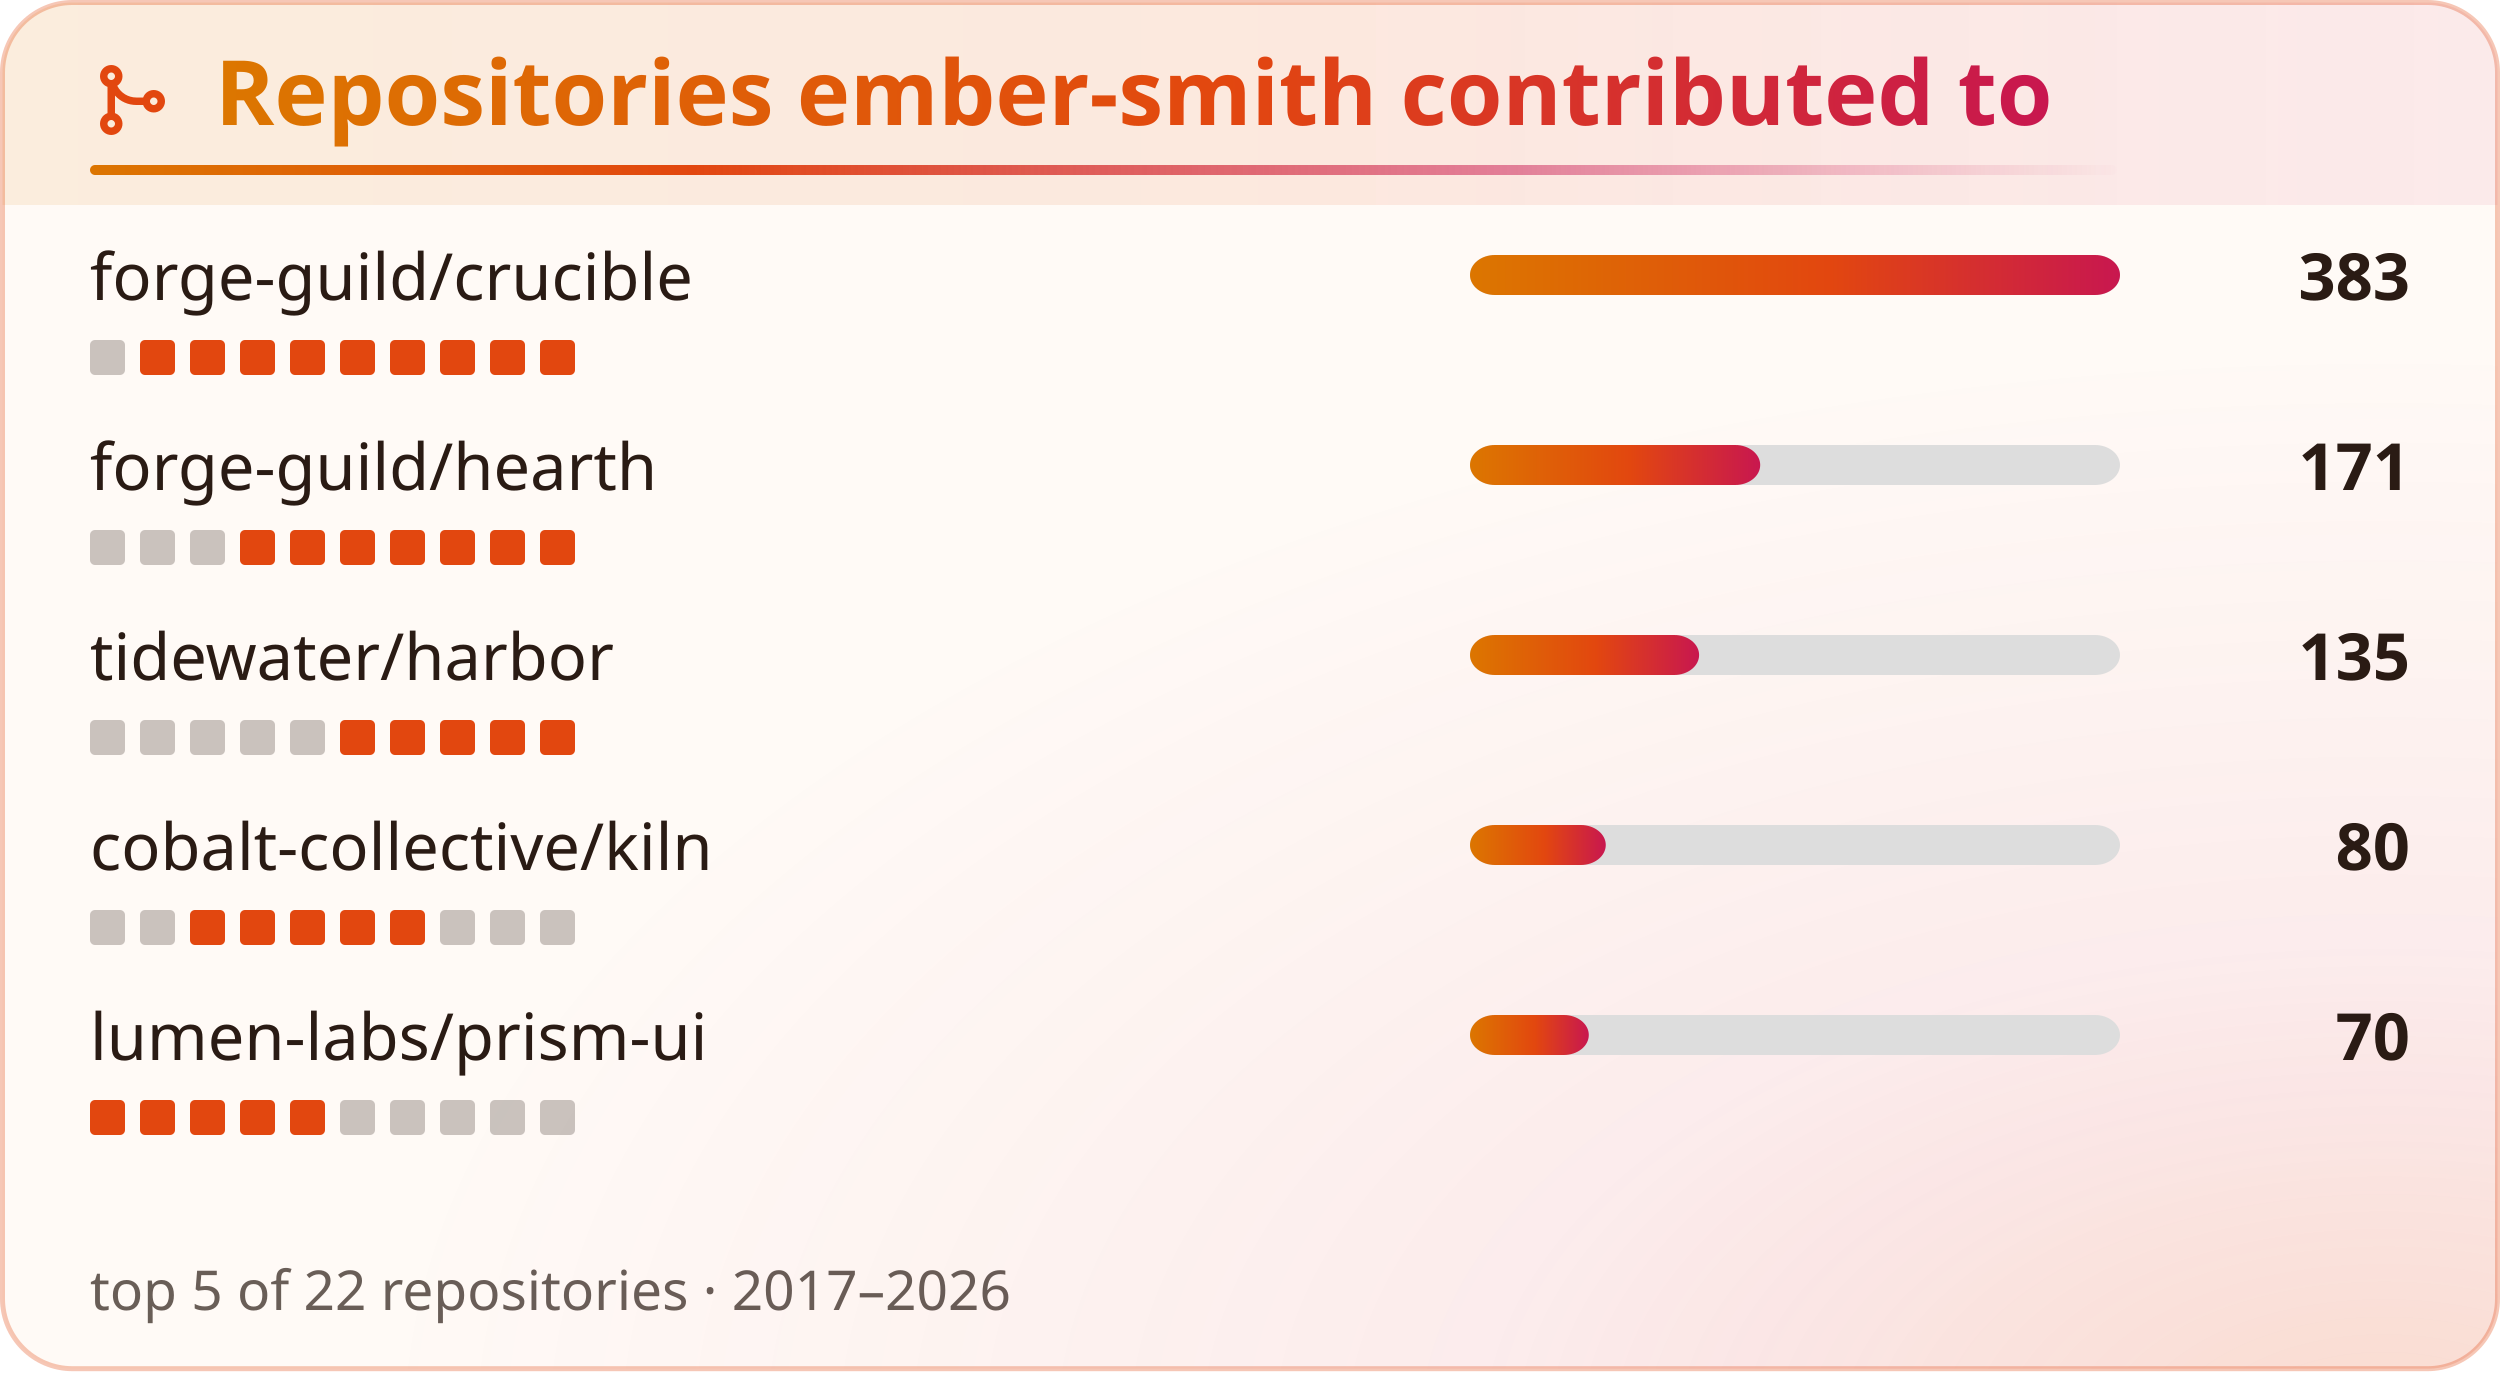
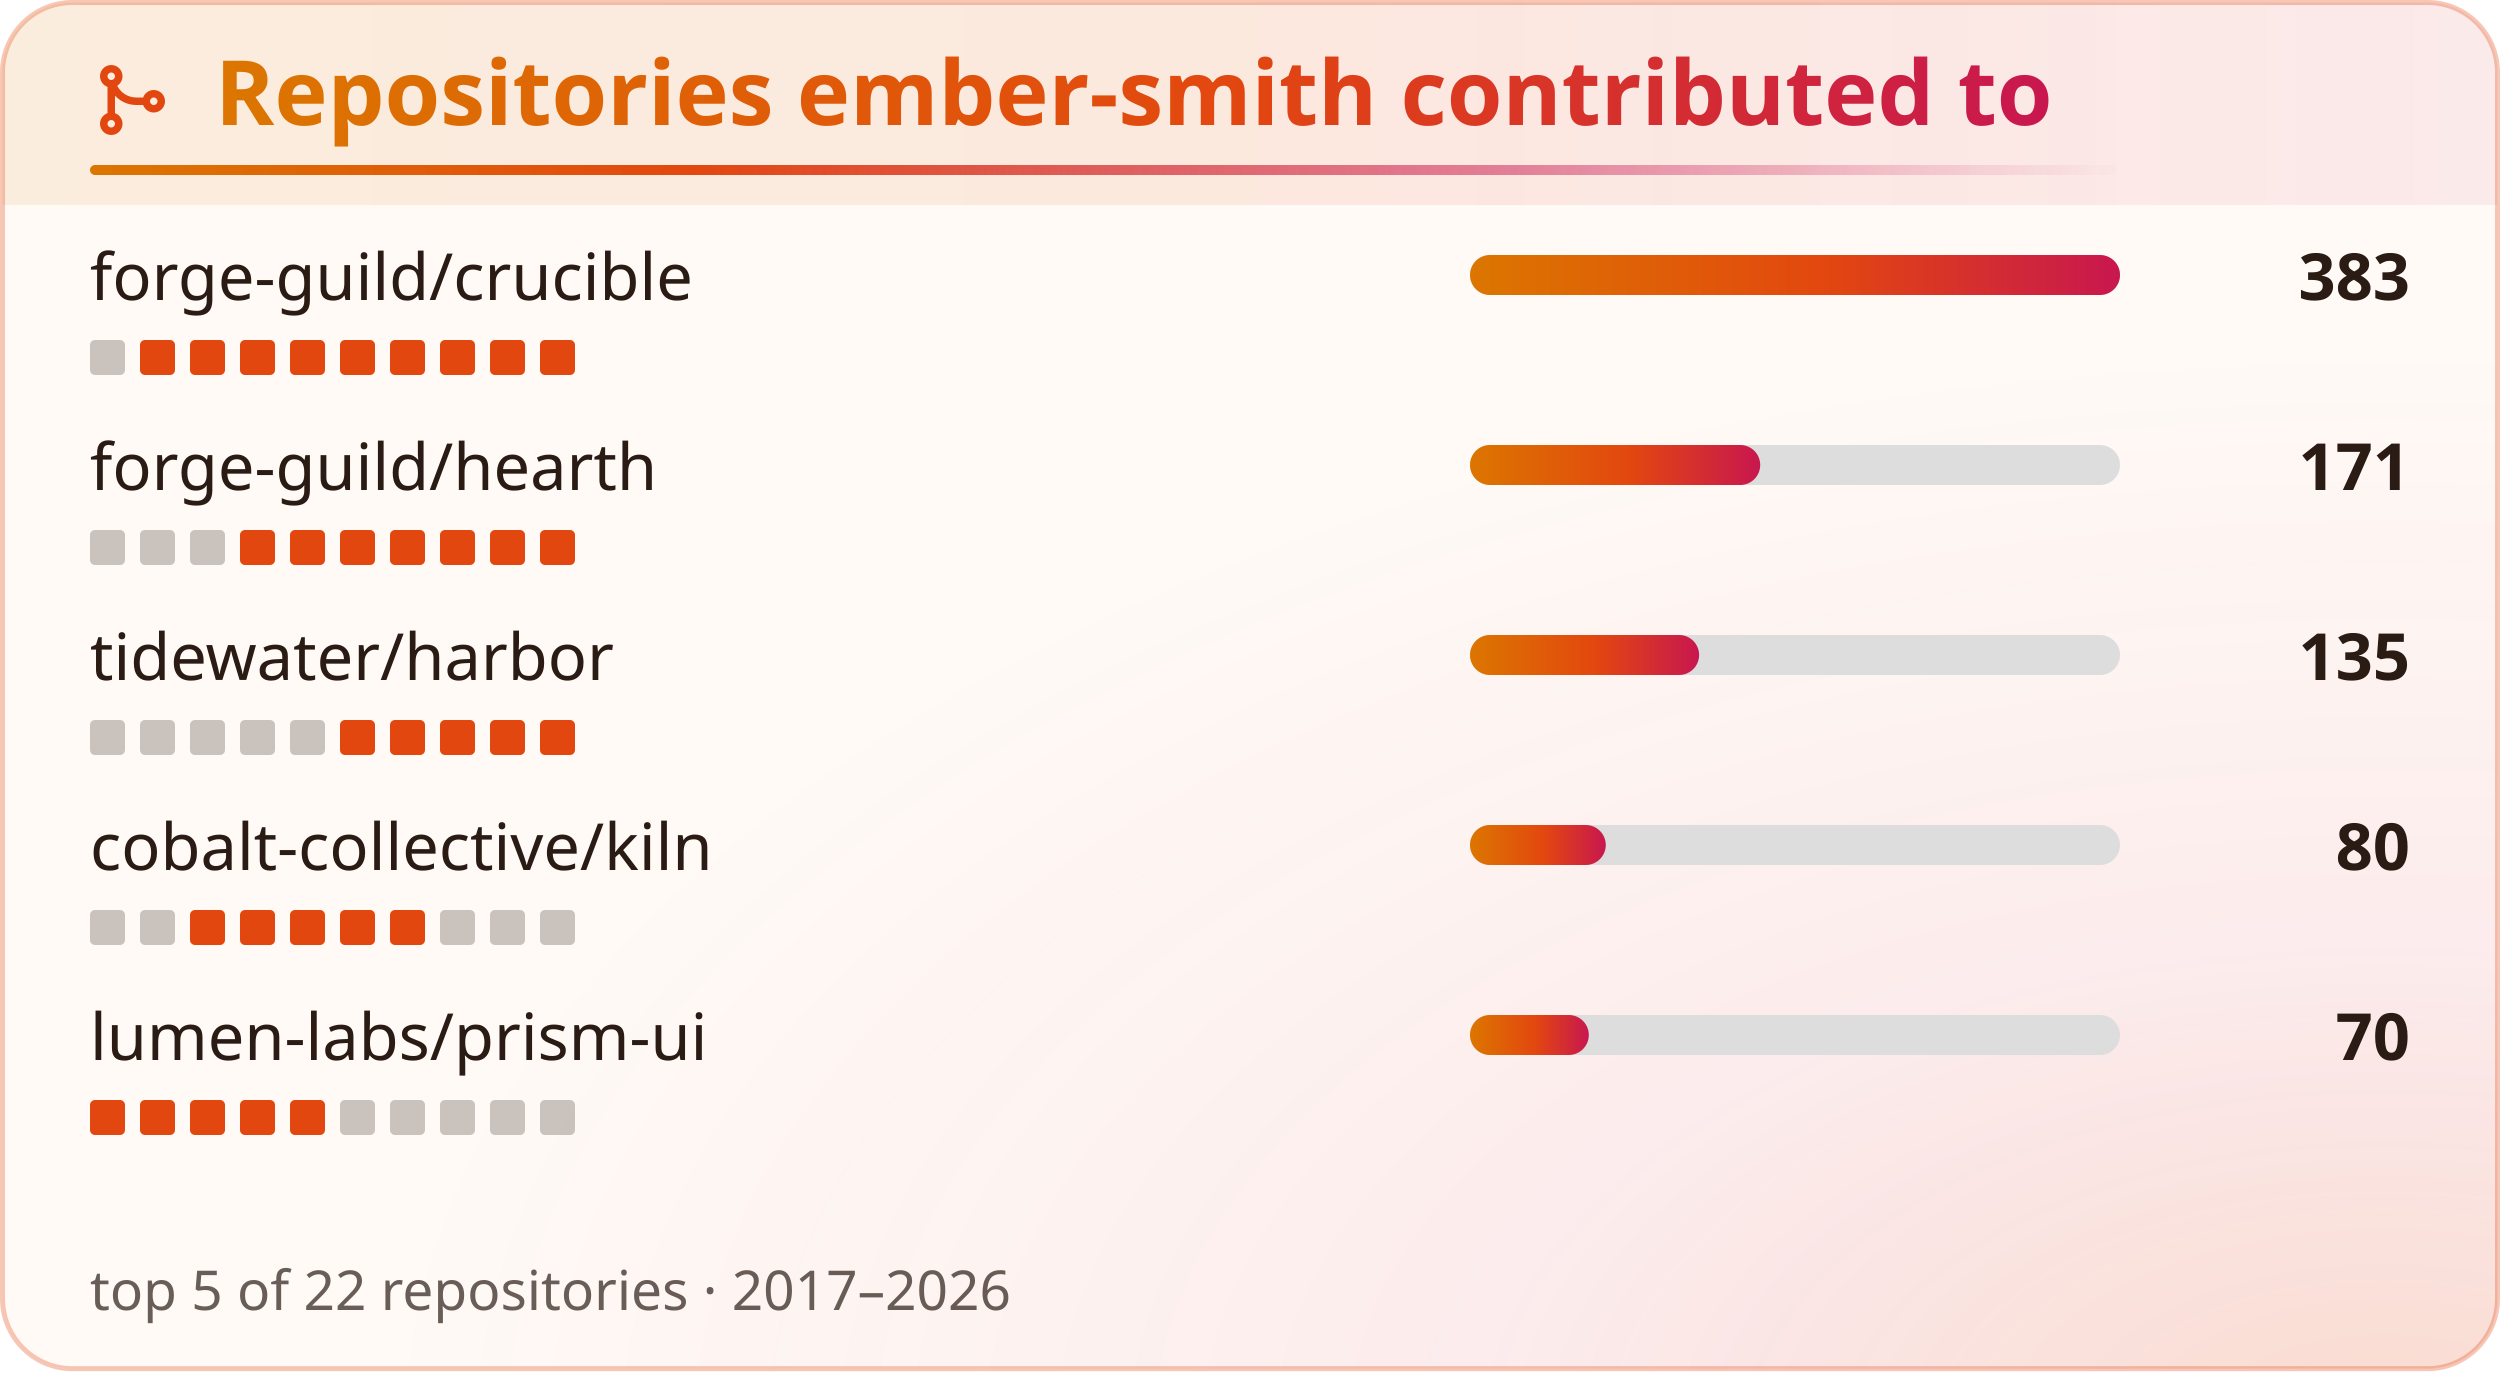
<svg xmlns="http://www.w3.org/2000/svg" width="500" height="276" viewBox="0 0 500 276" fill="none" role="img" aria-labelledby="title-id desc-id">
  <style>
    .header {
      font: 600 18px 'Segoe UI', Ubuntu, "Helvetica Neue", Sans-Serif;
      fill: url(#heat);
      animation: fadeInAnimation 0.8s ease-in-out backwards;
    }
    /* The icon reads against the title rather than with it, so it keeps its own color. */
    .title-icon {
      fill: #e2470f;
      animation: fadeInAnimation 0.8s ease-in-out backwards;
    }
    .title-accent {
      transform-box: fill-box;
      transform-origin: left center;
      animation: trailAnimation 0.9s cubic-bezier(0.2, 0.7, 0.2, 1) 0.2s backwards;
    }
    @supports(-moz-appearance: auto) {
      /* Selector detects Firefox */
      .header {
        font-size: 15.5px;
      }
    }
    @keyframes growWidthAnimation {
      from {
        width: 0;
      }
      to {
        width: 100%;
      }
    }
    .repo-name {
      font: 400 13px 'Segoe UI', Ubuntu, "Helvetica Neue", Sans-Serif;
      fill: #2a1b14;
    }
    .count {
      font: 600 13px 'Segoe UI', Ubuntu, "Helvetica Neue", Sans-Serif;
      fill: #2a1b14;
      font-variant-numeric: tabular-nums;
    }
    .footer {
      font: 400 11px 'Segoe UI', Ubuntu, "Helvetica Neue", Sans-Serif;
      fill: #2a1b14;
      opacity: 0.7;
    }
    @supports(-moz-appearance: auto) {
      /* Selector detects Firefox */
      .repo-name {
        font-size: 12px;
      }
      .count {
        font-size: 12px;
      }
    }
    .year-on {
      fill: #e2470f;
    }
    .year-off {
      fill: #2a1b14;
      opacity: 0.25;
    }
    .progress-background {
      fill: #ddd;
    }
    .lang-progress {
      fill: url(#heat);
      animation: growWidthAnimation 0.6s ease-in-out backwards;
    }
    .stagger {
      animation: fadeInAnimation 0.3s ease-in-out backwards;
    }
    .icon {
      fill: #e2470f;
      display: block;
    }
    /* Animations */
    @keyframes scaleInAnimation {
      from {
        transform: translate(-5px, 5px) scale(0);
      }
      to {
        transform: translate(-5px, 5px) scale(1);
      }
    }
    @keyframes fadeInAnimation {
      from {
        opacity: 0;
      }
      to {
        opacity: 1;
      }
    }
    @keyframes trailAnimation {
      from {
        transform: scaleX(0);
      }
    }
    @media (prefers-reduced-motion: reduce) {
      * {
        animation-duration: 0s !important;
        animation-delay: 0s !important;
      }
    }
  </style>
  <defs>
    <linearGradient id="heat" x1="0" y1="0" x2="1" y2="0">
      <stop offset="0" class="heat-0" stop-color="#dc7600" />
      <stop offset="0.55" class="heat-1" stop-color="#e2470f" />
      <stop offset="1" class="heat-2" stop-color="#c8174f" />
    </linearGradient>
    <linearGradient id="heat-trail" x1="0" y1="0" x2="1" y2="0">
      <stop offset="0" class="heat-0" stop-color="#dc7600" />
      <stop offset="0.3" class="heat-1" stop-color="#e2470f" />
      <stop offset="0.7" class="heat-2" stop-color="#c8174f" stop-opacity="0.5" />
      <stop offset="1" class="heat-2" stop-color="#c8174f" stop-opacity="0" />
    </linearGradient>
    <linearGradient id="heat-band" x1="0" y1="0" x2="1" y2="0">
      <stop offset="0" class="band-0" stop-color="#dc7600" stop-opacity="0.1" />
      <stop offset="0.55" class="band-1" stop-color="#e2470f" stop-opacity="0.1" />
      <stop offset="1" class="band-2" stop-color="#c8174f" stop-opacity="0.07" />
    </linearGradient>
    <radialGradient id="heat-glow" cx="0.95" cy="1.05" r="0.8">
      <stop offset="0" class="glow-core" stop-color="#e2470f" stop-opacity="0.17" />
      <stop offset="0.45" class="glow-edge" stop-color="#c8174f" stop-opacity="0.06" />
      <stop offset="1" class="heat-2" stop-color="#c8174f" stop-opacity="0" />
    </radialGradient>
  </defs>
  <rect data-testid="card-bg" class="card-bg" x="0.5" y="0.5" rx="14" height="99%" width="499" stroke="#e2470f4d" fill="#fffaf6" stroke-opacity="1" />
  <rect data-testid="card-glow" x="0.5" y="0.5" rx="14" height="99%" width="499" fill="url(#heat-glow)" />
  <path data-testid="title-band" d="M0.5 14.5a14 14 0 0 1 14 -14h471a14 14 0 0 1 14 14v26.5h-499z" fill="url(#heat-band)" />
  <g data-testid="card-title" transform="translate(18, 25)">
    <g>
      <svg class="title-icon" x="0" y="-13" viewBox="0 0 16 16" version="1.1" width="16" height="16">
        <path fill-rule="evenodd" d="M5.45 5.154A4.25 4.25 0 0 0 9.25 7.5h1.378a2.251 2.251 0 1 1 0 1.5H9.25A5.734 5.734 0 0 1 5 7.123v3.505a2.25 2.25 0 1 1-1.5 0V5.372a2.25 2.25 0 1 1 1.95-.218ZM4.25 13.5a.75.75 0 1 0 0-1.5.75.75 0 0 0 0 1.5Zm8.5-4.5a.75.75 0 1 0 0-1.5.75.75 0 0 0 0 1.5ZM5 3.25a.75.75 0 1 0 0 .005V3.25Z" />
      </svg>
    </g>
    <g transform="translate(25, 0)">
      <text x="0" y="0" class="header" data-testid="header">Repositories ember-smith contributed to</text>
    </g>
    <rect data-testid="title-accent" class="title-accent" x="0" y="8" width="405.4" height="2" rx="1" fill="url(#heat-trail)" />
  </g>
  <g data-testid="main-card-body" transform="translate(0, 50)">
    <g data-testid="contributed-to-body" transform="translate(18, 0)">
      <g class="stagger" style="animation-delay: 450ms" transform="translate(0, 10)">
        <text class="repo-name" data-testid="repo-name" x="0" y="0">forge-guild/crucible</text>
        <svg width="130" x="276" y="-9">
-           <rect data-testid="progress-background" class="progress-background" rx="5" ry="5" x="0" y="0" width="130" height="8" />
+           <rect data-testid="progress-background" class="progress-background" rx="4" ry="4" x="0" y="0" width="130" height="8" />
          <svg data-testid="lang-progress" width="100%">
-             <rect width="100%" height="8" rx="5" ry="5" x="0" y="0" class="lang-progress" style="animation-delay: 450ms;" />
+             <rect width="100%" height="8" rx="4" ry="4" x="0" y="0" class="lang-progress" style="animation-delay: 450ms;" />
          </svg>
        </svg>
        <text class="count" data-testid="repo-contributions" x="464" y="0" text-anchor="end">383</text>
        <g data-testid="year-strip" transform="translate(0, 8)">
          <rect data-testid="year-off" class="year-off" x="0" y="0" width="7" height="7" rx="1" ry="1" />
          <rect data-testid="year-on" class="year-on" x="10" y="0" width="7" height="7" rx="1" ry="1" />
          <rect data-testid="year-on" class="year-on" x="20" y="0" width="7" height="7" rx="1" ry="1" />
          <rect data-testid="year-on" class="year-on" x="30" y="0" width="7" height="7" rx="1" ry="1" />
          <rect data-testid="year-on" class="year-on" x="40" y="0" width="7" height="7" rx="1" ry="1" />
          <rect data-testid="year-on" class="year-on" x="50" y="0" width="7" height="7" rx="1" ry="1" />
          <rect data-testid="year-on" class="year-on" x="60" y="0" width="7" height="7" rx="1" ry="1" />
          <rect data-testid="year-on" class="year-on" x="70" y="0" width="7" height="7" rx="1" ry="1" />
          <rect data-testid="year-on" class="year-on" x="80" y="0" width="7" height="7" rx="1" ry="1" />
          <rect data-testid="year-on" class="year-on" x="90" y="0" width="7" height="7" rx="1" ry="1" />
        </g>
      </g>
      <g class="stagger" style="animation-delay: 600ms" transform="translate(0, 48)">
        <text class="repo-name" data-testid="repo-name" x="0" y="0">forge-guild/hearth</text>
        <svg width="130" x="276" y="-9">
-           <rect data-testid="progress-background" class="progress-background" rx="5" ry="5" x="0" y="0" width="130" height="8" />
+           <rect data-testid="progress-background" class="progress-background" rx="4" ry="4" x="0" y="0" width="130" height="8" />
          <svg data-testid="lang-progress" width="44.648%">
-             <rect width="100%" height="8" rx="5" ry="5" x="0" y="0" class="lang-progress" style="animation-delay: 600ms;" />
+             <rect width="100%" height="8" rx="4" ry="4" x="0" y="0" class="lang-progress" style="animation-delay: 600ms;" />
          </svg>
        </svg>
        <text class="count" data-testid="repo-contributions" x="464" y="0" text-anchor="end">171</text>
        <g data-testid="year-strip" transform="translate(0, 8)">
          <rect data-testid="year-off" class="year-off" x="0" y="0" width="7" height="7" rx="1" ry="1" />
          <rect data-testid="year-off" class="year-off" x="10" y="0" width="7" height="7" rx="1" ry="1" />
          <rect data-testid="year-off" class="year-off" x="20" y="0" width="7" height="7" rx="1" ry="1" />
          <rect data-testid="year-on" class="year-on" x="30" y="0" width="7" height="7" rx="1" ry="1" />
          <rect data-testid="year-on" class="year-on" x="40" y="0" width="7" height="7" rx="1" ry="1" />
          <rect data-testid="year-on" class="year-on" x="50" y="0" width="7" height="7" rx="1" ry="1" />
          <rect data-testid="year-on" class="year-on" x="60" y="0" width="7" height="7" rx="1" ry="1" />
          <rect data-testid="year-on" class="year-on" x="70" y="0" width="7" height="7" rx="1" ry="1" />
          <rect data-testid="year-on" class="year-on" x="80" y="0" width="7" height="7" rx="1" ry="1" />
          <rect data-testid="year-on" class="year-on" x="90" y="0" width="7" height="7" rx="1" ry="1" />
        </g>
      </g>
      <g class="stagger" style="animation-delay: 750ms" transform="translate(0, 86)">
        <text class="repo-name" data-testid="repo-name" x="0" y="0">tidewater/harbor</text>
        <svg width="130" x="276" y="-9">
-           <rect data-testid="progress-background" class="progress-background" rx="5" ry="5" x="0" y="0" width="130" height="8" />
+           <rect data-testid="progress-background" class="progress-background" rx="4" ry="4" x="0" y="0" width="130" height="8" />
          <svg data-testid="lang-progress" width="35.248%">
-             <rect width="100%" height="8" rx="5" ry="5" x="0" y="0" class="lang-progress" style="animation-delay: 750ms;" />
+             <rect width="100%" height="8" rx="4" ry="4" x="0" y="0" class="lang-progress" style="animation-delay: 750ms;" />
          </svg>
        </svg>
        <text class="count" data-testid="repo-contributions" x="464" y="0" text-anchor="end">135</text>
        <g data-testid="year-strip" transform="translate(0, 8)">
          <rect data-testid="year-off" class="year-off" x="0" y="0" width="7" height="7" rx="1" ry="1" />
          <rect data-testid="year-off" class="year-off" x="10" y="0" width="7" height="7" rx="1" ry="1" />
          <rect data-testid="year-off" class="year-off" x="20" y="0" width="7" height="7" rx="1" ry="1" />
          <rect data-testid="year-off" class="year-off" x="30" y="0" width="7" height="7" rx="1" ry="1" />
          <rect data-testid="year-off" class="year-off" x="40" y="0" width="7" height="7" rx="1" ry="1" />
          <rect data-testid="year-on" class="year-on" x="50" y="0" width="7" height="7" rx="1" ry="1" />
          <rect data-testid="year-on" class="year-on" x="60" y="0" width="7" height="7" rx="1" ry="1" />
          <rect data-testid="year-on" class="year-on" x="70" y="0" width="7" height="7" rx="1" ry="1" />
          <rect data-testid="year-on" class="year-on" x="80" y="0" width="7" height="7" rx="1" ry="1" />
          <rect data-testid="year-on" class="year-on" x="90" y="0" width="7" height="7" rx="1" ry="1" />
        </g>
      </g>
      <g class="stagger" style="animation-delay: 900ms" transform="translate(0, 124)">
        <text class="repo-name" data-testid="repo-name" x="0" y="0">cobalt-collective/kiln</text>
        <svg width="130" x="276" y="-9">
-           <rect data-testid="progress-background" class="progress-background" rx="5" ry="5" x="0" y="0" width="130" height="8" />
+           <rect data-testid="progress-background" class="progress-background" rx="4" ry="4" x="0" y="0" width="130" height="8" />
          <svg data-testid="lang-progress" width="20.888%">
-             <rect width="100%" height="8" rx="5" ry="5" x="0" y="0" class="lang-progress" style="animation-delay: 900ms;" />
+             <rect width="100%" height="8" rx="4" ry="4" x="0" y="0" class="lang-progress" style="animation-delay: 900ms;" />
          </svg>
        </svg>
        <text class="count" data-testid="repo-contributions" x="464" y="0" text-anchor="end">80</text>
        <g data-testid="year-strip" transform="translate(0, 8)">
          <rect data-testid="year-off" class="year-off" x="0" y="0" width="7" height="7" rx="1" ry="1" />
          <rect data-testid="year-off" class="year-off" x="10" y="0" width="7" height="7" rx="1" ry="1" />
          <rect data-testid="year-on" class="year-on" x="20" y="0" width="7" height="7" rx="1" ry="1" />
          <rect data-testid="year-on" class="year-on" x="30" y="0" width="7" height="7" rx="1" ry="1" />
          <rect data-testid="year-on" class="year-on" x="40" y="0" width="7" height="7" rx="1" ry="1" />
          <rect data-testid="year-on" class="year-on" x="50" y="0" width="7" height="7" rx="1" ry="1" />
          <rect data-testid="year-on" class="year-on" x="60" y="0" width="7" height="7" rx="1" ry="1" />
          <rect data-testid="year-off" class="year-off" x="70" y="0" width="7" height="7" rx="1" ry="1" />
          <rect data-testid="year-off" class="year-off" x="80" y="0" width="7" height="7" rx="1" ry="1" />
          <rect data-testid="year-off" class="year-off" x="90" y="0" width="7" height="7" rx="1" ry="1" />
        </g>
      </g>
      <g class="stagger" style="animation-delay: 1050ms" transform="translate(0, 162)">
        <text class="repo-name" data-testid="repo-name" x="0" y="0">lumen-labs/prism-ui</text>
        <svg width="130" x="276" y="-9">
-           <rect data-testid="progress-background" class="progress-background" rx="5" ry="5" x="0" y="0" width="130" height="8" />
+           <rect data-testid="progress-background" class="progress-background" rx="4" ry="4" x="0" y="0" width="130" height="8" />
          <svg data-testid="lang-progress" width="18.277%">
-             <rect width="100%" height="8" rx="5" ry="5" x="0" y="0" class="lang-progress" style="animation-delay: 1050ms;" />
+             <rect width="100%" height="8" rx="4" ry="4" x="0" y="0" class="lang-progress" style="animation-delay: 1050ms;" />
          </svg>
        </svg>
        <text class="count" data-testid="repo-contributions" x="464" y="0" text-anchor="end">70</text>
        <g data-testid="year-strip" transform="translate(0, 8)">
          <rect data-testid="year-on" class="year-on" x="0" y="0" width="7" height="7" rx="1" ry="1" />
          <rect data-testid="year-on" class="year-on" x="10" y="0" width="7" height="7" rx="1" ry="1" />
          <rect data-testid="year-on" class="year-on" x="20" y="0" width="7" height="7" rx="1" ry="1" />
          <rect data-testid="year-on" class="year-on" x="30" y="0" width="7" height="7" rx="1" ry="1" />
          <rect data-testid="year-on" class="year-on" x="40" y="0" width="7" height="7" rx="1" ry="1" />
          <rect data-testid="year-off" class="year-off" x="50" y="0" width="7" height="7" rx="1" ry="1" />
          <rect data-testid="year-off" class="year-off" x="60" y="0" width="7" height="7" rx="1" ry="1" />
          <rect data-testid="year-off" class="year-off" x="70" y="0" width="7" height="7" rx="1" ry="1" />
          <rect data-testid="year-off" class="year-off" x="80" y="0" width="7" height="7" rx="1" ry="1" />
          <rect data-testid="year-off" class="year-off" x="90" y="0" width="7" height="7" rx="1" ry="1" />
        </g>
      </g>
      <text class="footer" data-testid="footer" x="0" y="212">top 5 of 22 repositories · 2017–2026</text>
    </g>
  </g>
</svg>
